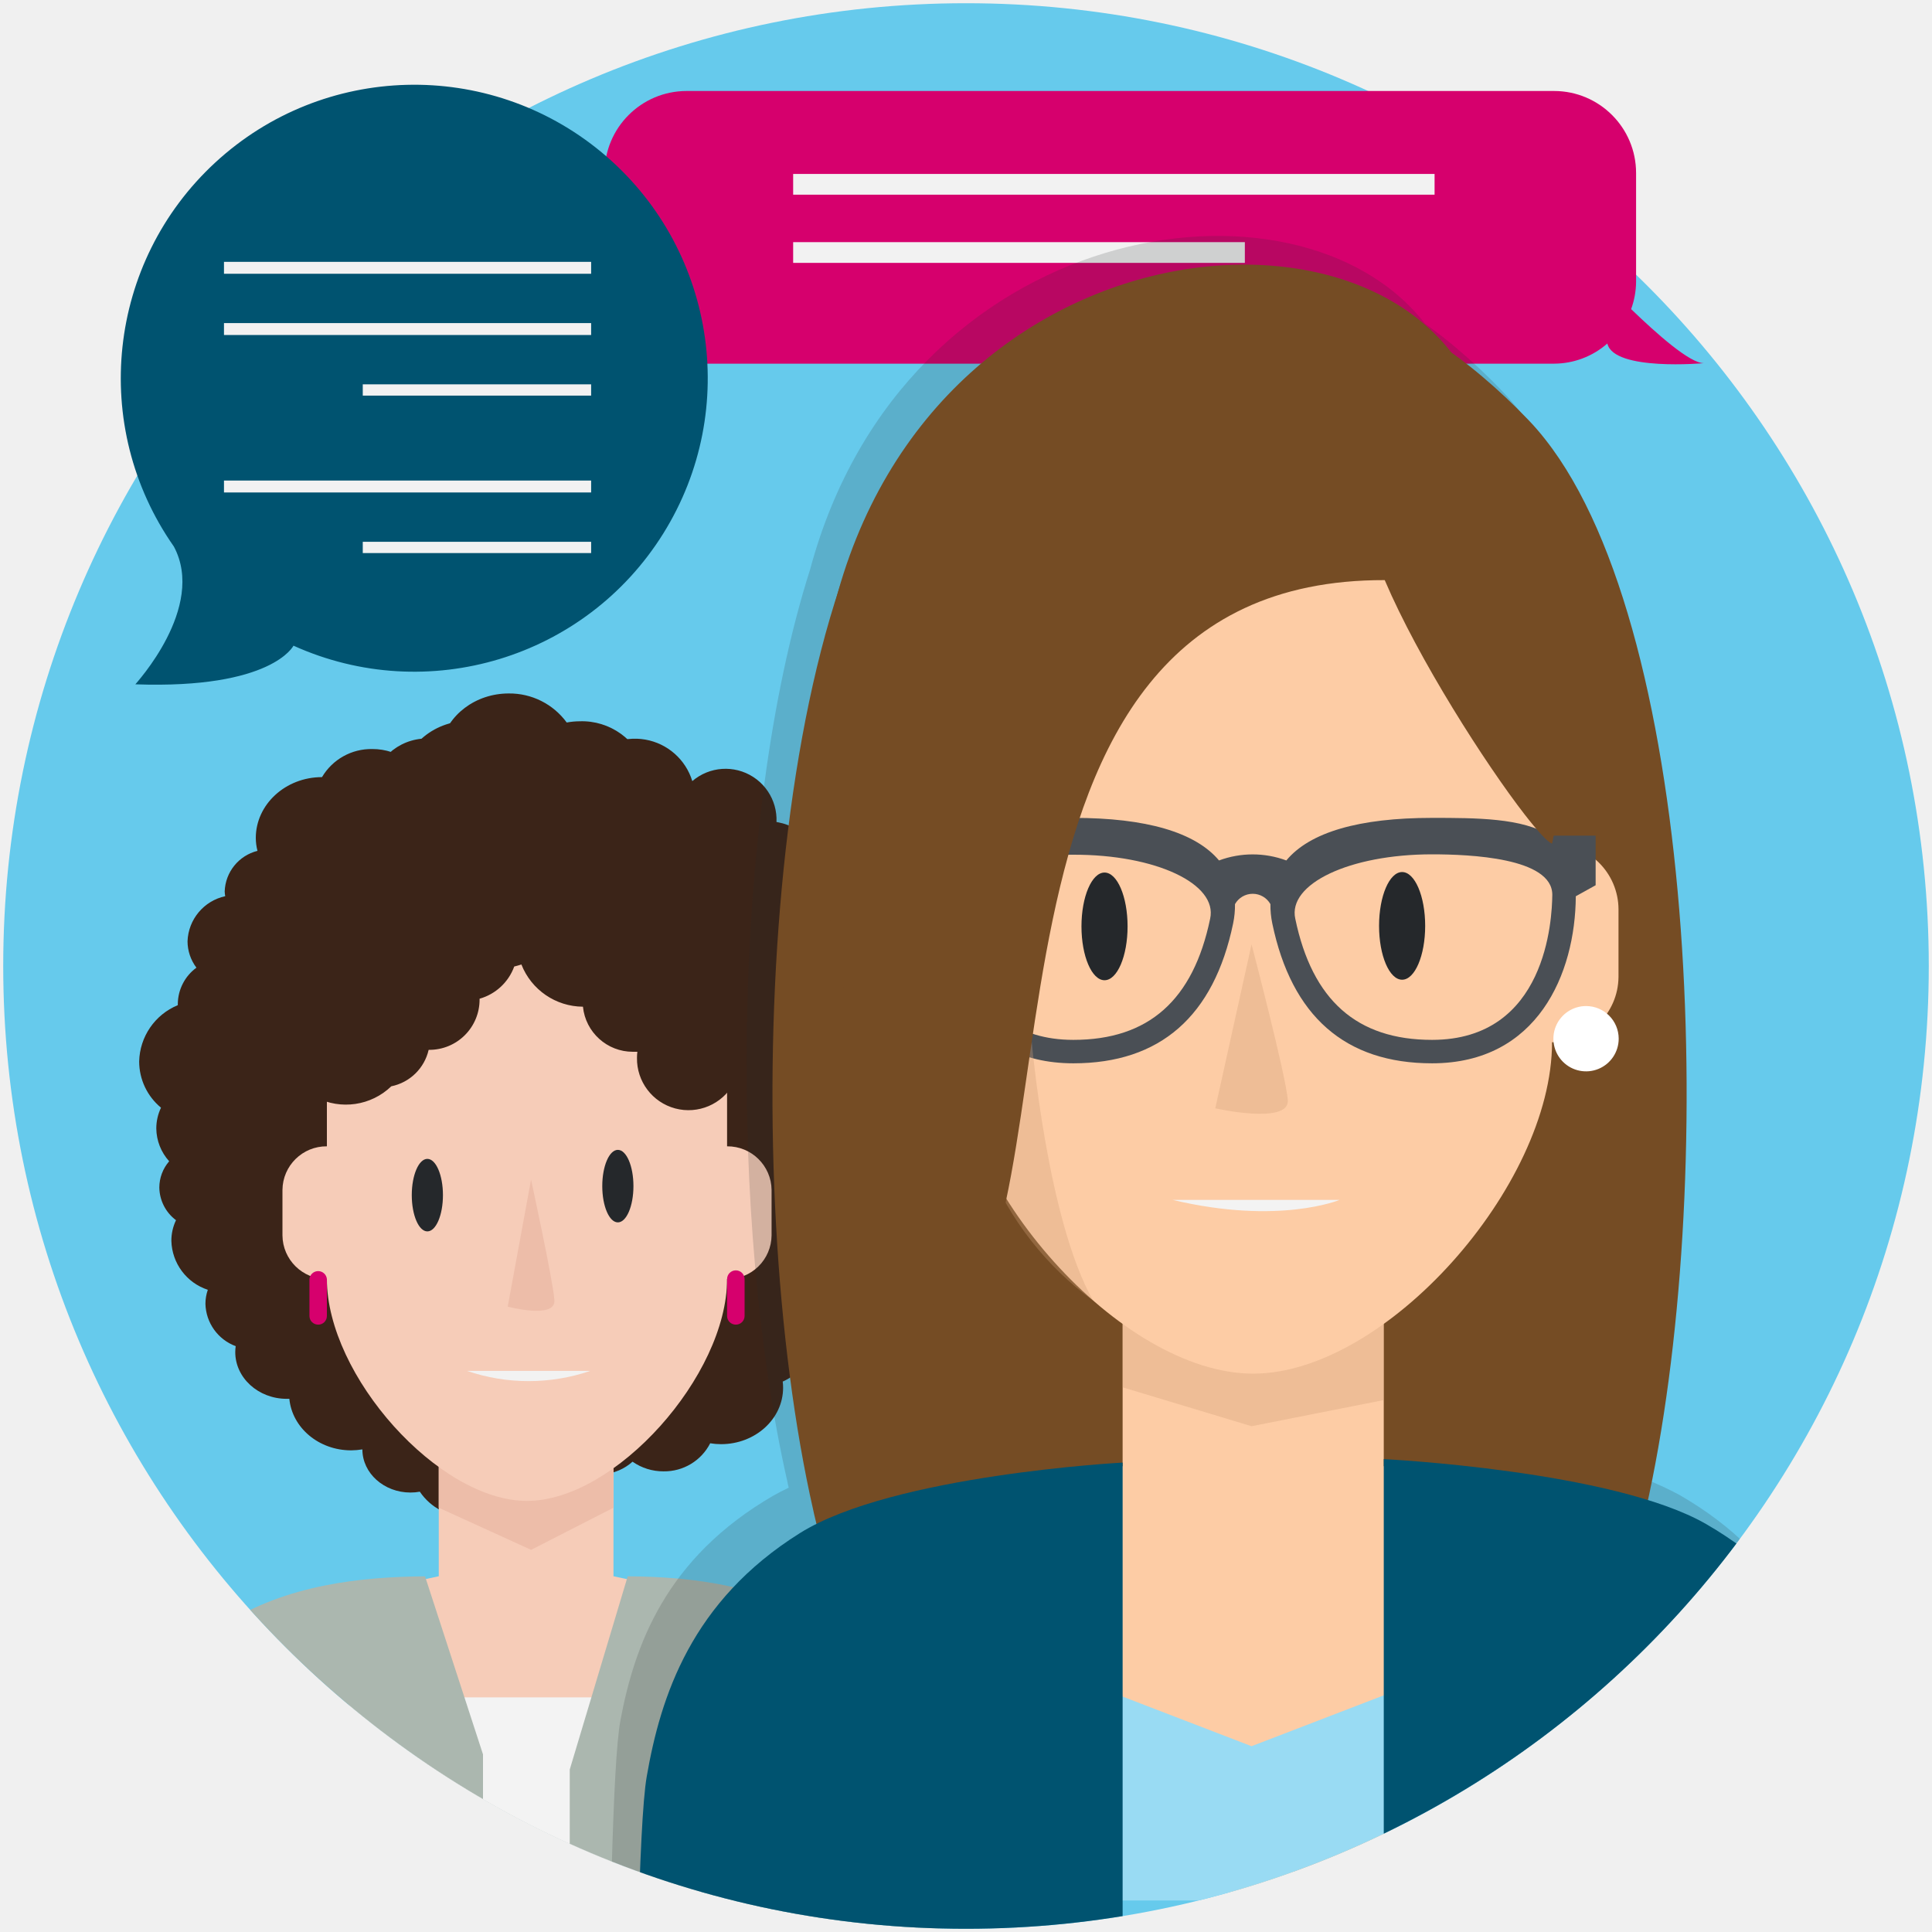
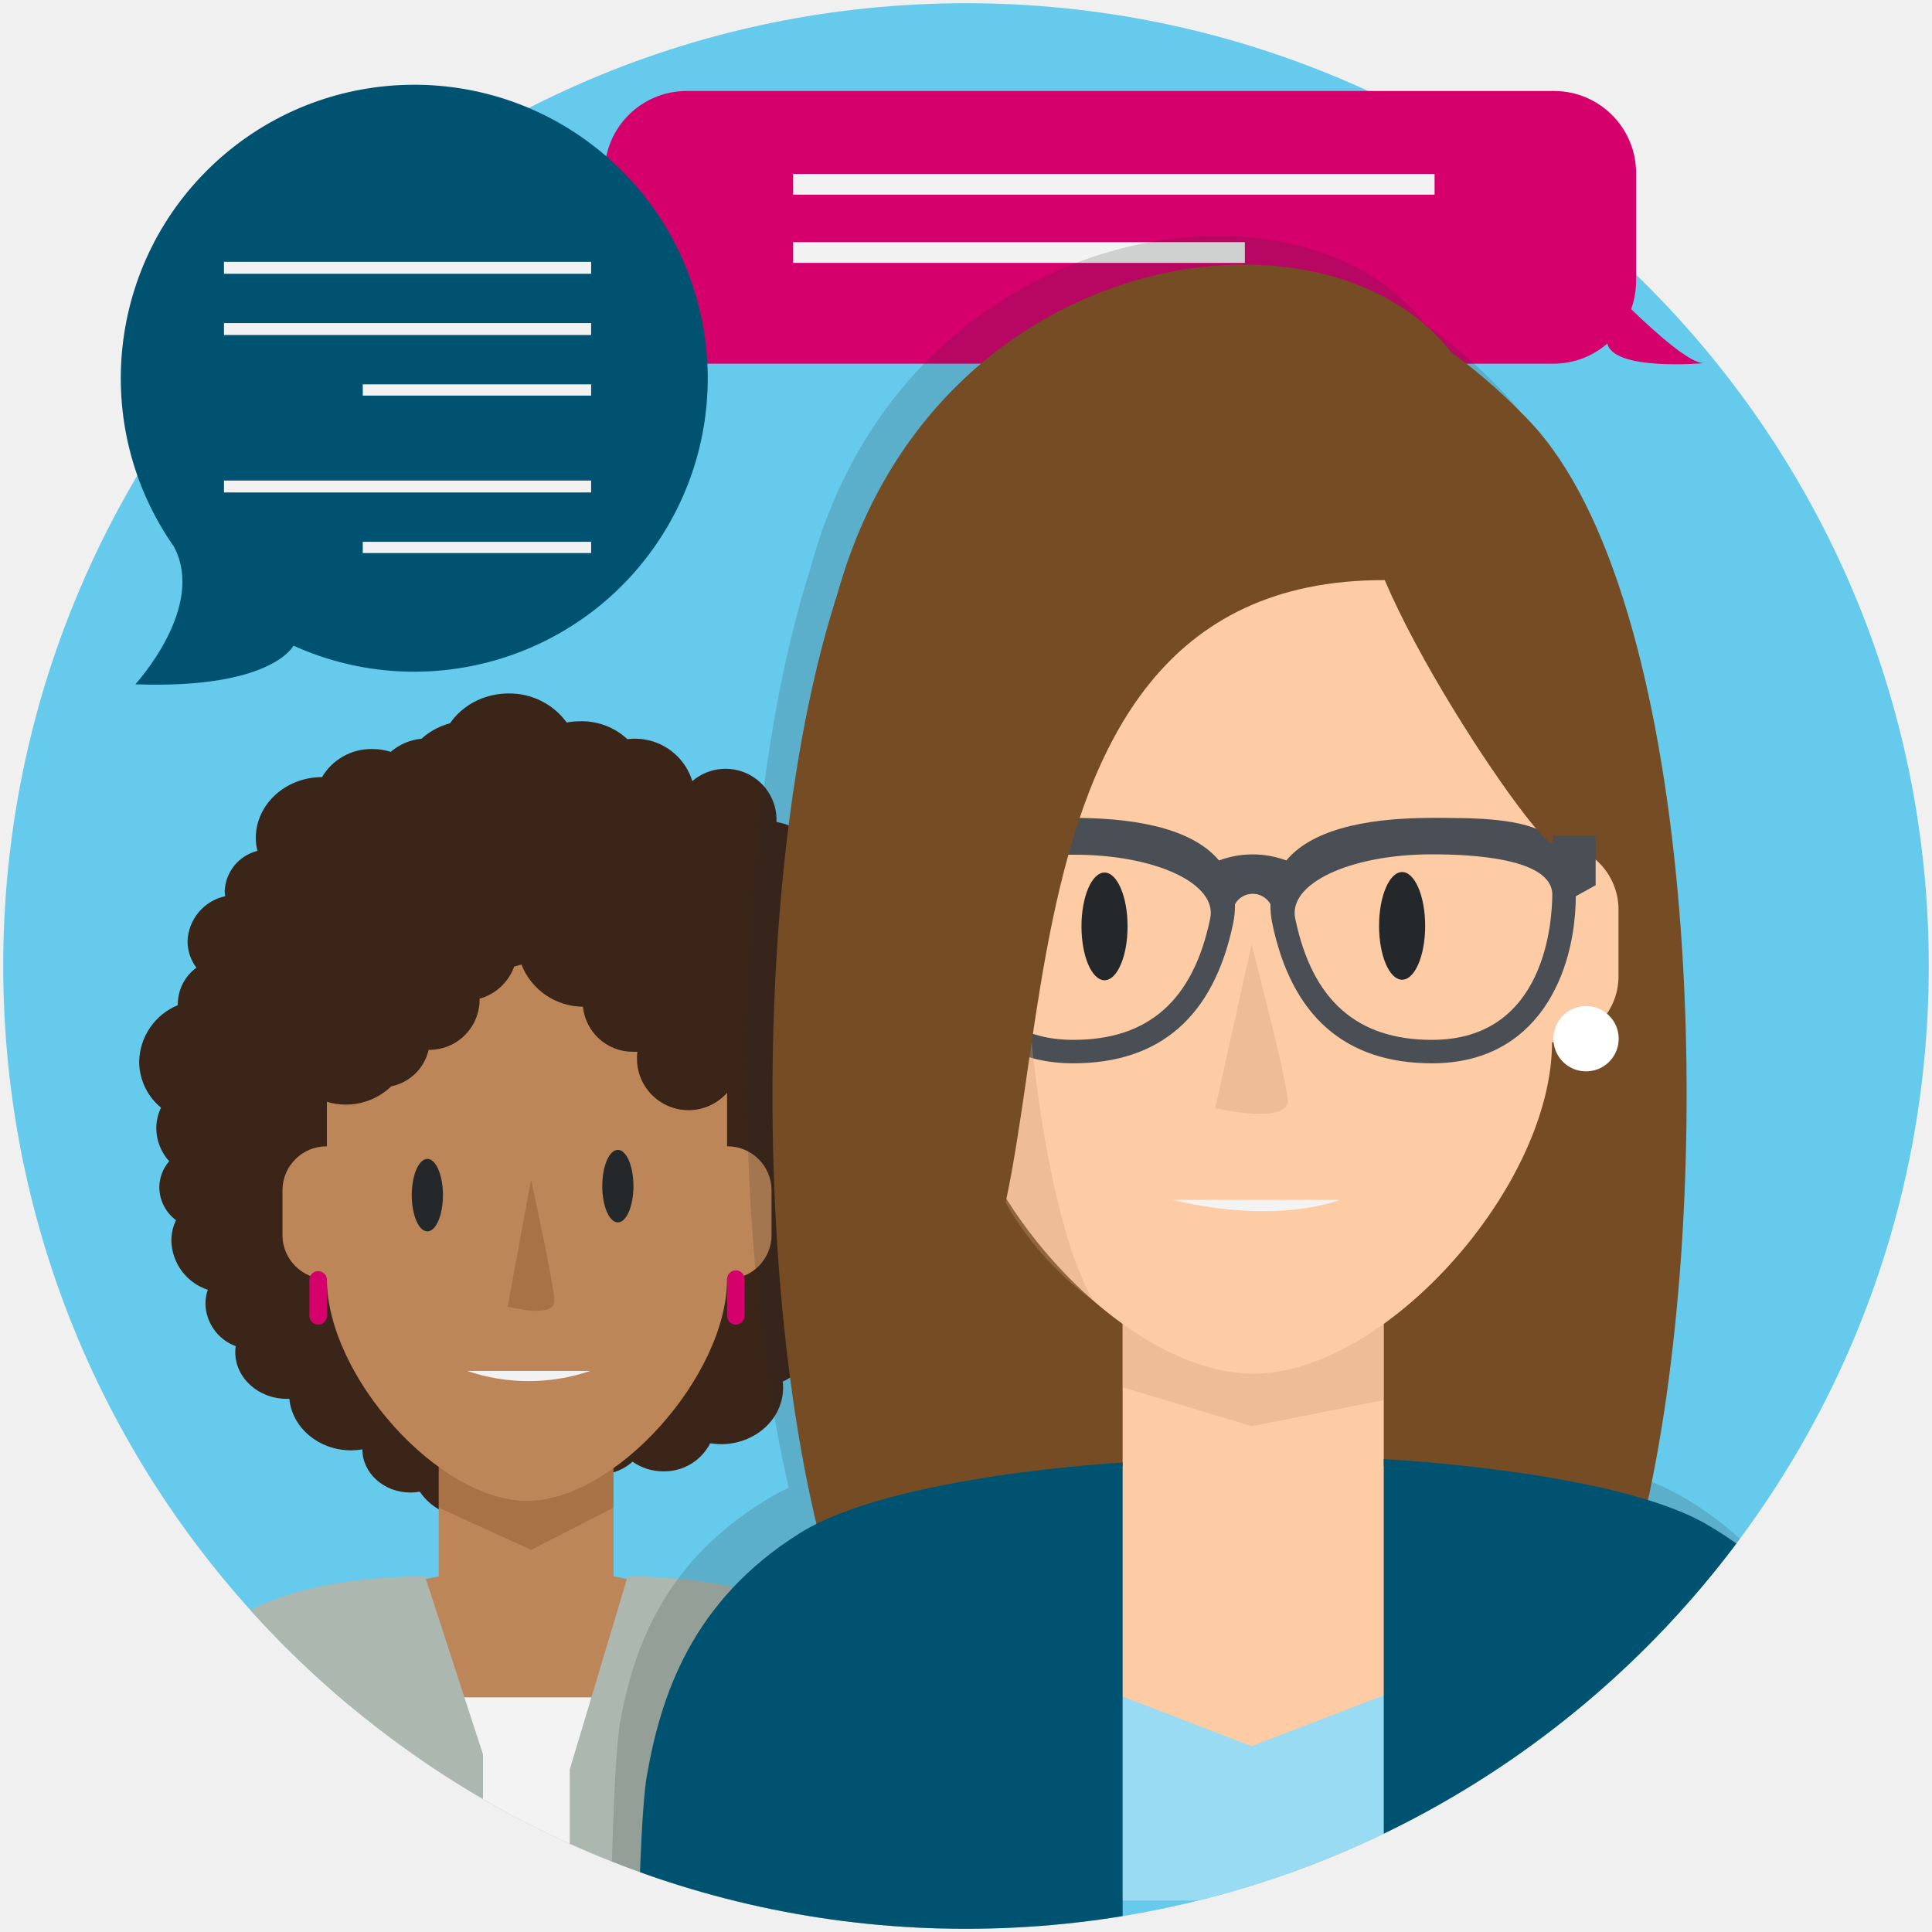
<svg xmlns="http://www.w3.org/2000/svg" viewBox="0 0 300 300">
  <defs>
-     <style>.a{fill:none;}.b{fill:#66caec;}.c{fill:#d6006d;}.d{fill:#f2f2f2;}.e{fill:#005370;}.f{clip-path:url(#a);}.g{fill:#3b2418;}.h{fill:#f6ccb8;}.i{fill:#edbda9;}.j{fill:#f3f3f3;}.k{fill:#abb7af;}.l,.m{fill:#25282b;}.m{opacity:0.17;}.n{fill:#754c24;}.o{fill:#fdcca5;}.p{fill:#cf9e76;opacity:0.33;}.q{fill:#99dbf3;}.r{fill:#fff;}.s{fill:#4a4f55;}</style>
+     <style>.a{fill:none;}.b{isolation:isolate;}.c{fill:#66caec;}.d{fill:#d6006d;}.e{fill:#f2f2f2;}.f{fill:#005370;}.g{clip-path:url(#a);}.h{fill:#3b2418;}.i{fill:#bd8658;}.j{fill:#8d6235;opacity:0.25;mix-blend-mode:multiply;}.k{fill:#f3f3f3;}.l{fill:#abb7af;}.m,.n{fill:#25282b;}.n{opacity:0.17;}.o{fill:#754c24;}.p{fill:#fdcca5;}.q{fill:#cf9e76;opacity:0.33;}.r{fill:#99dbf3;}.s{fill:#fff;}.t{fill:#4a4f55;}</style>
    <clipPath id="a">
      <circle class="a" cx="150" cy="150" r="149.5" />
    </clipPath>
  </defs>
-   <circle class="b" cx="150" cy="150" r="149.5" />
-   <path class="c" d="M253.28,48a12.65,12.65,0,0,0,.77-4.22V26.87a12.74,12.74,0,0,0-12.74-12.74H106.61A12.74,12.74,0,0,0,93.88,26.87V43.73a12.74,12.74,0,0,0,12.73,12.74h134.7a12.61,12.61,0,0,0,8.29-3.14v.06c1.09,4.27,15,3,15,3C262.45,56.47,257.19,51.77,253.28,48Z" />
-   <rect class="d" x="123.16" y="27.01" width="99.6" height="3.22" />
-   <rect class="d" x="123.16" y="37.6" width="70.14" height="3.22" />
-   <path class="e" d="M27,84.87a45.57,45.57,0,1,1,18.57,15.39h0s-3.3,6.75-24.55,6C21,106.22,32.06,94.35,27,84.87Z" />
-   <rect class="d" x="34.78" y="40.66" width="57.01" height="1.85" />
-   <rect class="d" x="34.78" y="50.17" width="57.01" height="1.85" />
-   <rect class="d" x="56.33" y="59.68" width="35.46" height="1.75" />
-   <rect class="d" x="34.78" y="74.62" width="57.01" height="1.85" />
-   <rect class="d" x="56.33" y="84.13" width="35.46" height="1.75" />
-   <g class="f">
-     <path class="g" d="M137.9,178.61a7.55,7.55,0,0,0,1.18-1.69,8,8,0,0,0,1.66-4.85,8.41,8.41,0,0,0-4.58-7.33,8.32,8.32,0,0,0,.08-1.12,8.17,8.17,0,0,0-1.59-4.82,8.31,8.31,0,0,0,1.69-5,8.92,8.92,0,0,0-6-8.21,7.61,7.61,0,0,0,.19-1.66,8.18,8.18,0,0,0-3.92-6.86,6.45,6.45,0,0,0,.47-2.4c0-3.94-3.51-7.13-7.84-7.13a8.84,8.84,0,0,0-1.79.19,8.14,8.14,0,0,0-7.81-5.22,8.81,8.81,0,0,0-2.84.47,7.55,7.55,0,0,0-6.53-3.62A10.35,10.35,0,0,0,90,112a11.49,11.49,0,0,0-2,.19,11,11,0,0,0-9-4.51c-5.19,0-9.52,3.37-10.51,7.83a8.42,8.42,0,0,0-5,2.7,9.29,9.29,0,0,0-5.68-1.9A8.88,8.88,0,0,0,50,120.67c-5.68,0-10.28,4.26-10.28,9.45a8.23,8.23,0,0,0,.26,2,6.73,6.73,0,0,0-5.09,6.31,5.82,5.82,0,0,0,.08.73,7.44,7.44,0,0,0-5.85,7,6.84,6.84,0,0,0,1.38,4.1,7.06,7.06,0,0,0-2.89,5.61c0,.07,0,.14,0,.21a9.7,9.7,0,0,0-6,8.75A9.32,9.32,0,0,0,25,172a7.5,7.5,0,0,0-.73,3.23,7.71,7.71,0,0,0,2,5.09,6.24,6.24,0,0,0-1.53,4.07,6.45,6.45,0,0,0,2.59,5.08,7.4,7.4,0,0,0-.72,3.21,8.23,8.23,0,0,0,5.66,7.6,6.61,6.61,0,0,0-.37,2.18,7.2,7.2,0,0,0,4.7,6.57,6.86,6.86,0,0,0-.07.92c0,4,3.58,7.26,8,7.26h.4c.43,4.48,4.56,8,9.6,8a11.14,11.14,0,0,0,1.74-.15c0,3.71,3.37,6.7,7.46,6.7a7.77,7.77,0,0,0,1.46-.13,8.84,8.84,0,0,0,7.46,3.9,9.31,9.31,0,0,0,4.17-1A10.73,10.73,0,0,0,83.6,237c5.19,0,9.47-3.53,10.12-8.09a7.67,7.67,0,0,0,4.5-1.94,8.32,8.32,0,0,0,4.81,1.5,8,8,0,0,0,7.25-4.36,10.2,10.2,0,0,0,1.68.14c5.32,0,9.64-3.92,9.64-8.77a7.46,7.46,0,0,0-.06-.95,8,8,0,0,0,4.73-6.38,8.73,8.73,0,0,0,5.65-7.94,8.59,8.59,0,0,0-.13-1.36,8.2,8.2,0,0,0,3.22-6.42c0-.27,0-.53,0-.78a8,8,0,0,0,5.53-7.38A7.6,7.6,0,0,0,137.9,178.61Z" />
-     <polygon class="h" points="102.04 246.21 95.26 244.76 95.26 227.47 68.13 227.47 68.13 244.76 61.35 246.21 68.13 289.02 95.26 289.02 102.04 246.21" />
-     <polygon class="i" points="68.13 227.58 68.13 234.12 82.47 240.66 95.26 234.12 95.26 227.58 68.13 227.58" />
-     <rect class="j" x="54.36" y="263.59" width="54.67" height="32.25" />
-     <rect class="j" x="54.25" y="263.59" width="54.67" height="32.25" />
-     <path class="k" d="M145.78,300.09c-.2-9.07-.5-16.25-.92-18.95-1.45-9.31-4.64-20.34-15.92-28.21-9.7-6.77-21.46-8.09-31.35-8.16v0l-.12,0-9,30v25.37Z" />
-     <path class="k" d="M66.08,244.77h0c-9.9.07-21.66,1.28-31.36,7.53-11.28,7.27-14.47,17.45-15.92,26-.42,2.49-.71,9.12-.91,17.49H75V272.42l-9-27.65Z" />
-     <path class="h" d="M112.9,178V163.9c0-15-17.34-33.9-31.07-33.9s-31.07,18.92-31.07,33.9V178a6.84,6.84,0,0,0-6.9,6.78v7.05a6.84,6.84,0,0,0,6.9,6.78c0,15,17.35,34.45,31.07,34.45s31.07-19.47,31.07-34.45a6.84,6.84,0,0,0,6.91-6.78v-7.05A6.85,6.85,0,0,0,112.9,178Z" />
-     <path class="c" d="M49.41,205.69a1.35,1.35,0,0,1-1.36-1.35v-5.72a1.36,1.36,0,0,1,2.71,0v5.72A1.34,1.34,0,0,1,49.41,205.69Z" />
-     <path class="c" d="M114.26,205.69a1.35,1.35,0,0,1-1.36-1.35v-5.72a1.36,1.36,0,0,1,2.72,0v5.72A1.35,1.35,0,0,1,114.26,205.69Z" />
-     <path class="g" d="M126.57,152.34a7.85,7.85,0,0,0,.3-9,8,8,0,0,0,1.75-5,8.1,8.1,0,0,0-6.29-7.89,7.27,7.27,0,0,0-2.07-.92,7.92,7.92,0,0,0-12.76-8.24,9.3,9.3,0,1,0-17.22,6.86,7.75,7.75,0,0,0-2.67,1.23c0-.1,0-.19,0-.28a8.36,8.36,0,0,0-3.36-6.7,8.87,8.87,0,0,0-8.83-10.2c-.17,0-.33,0-.5,0a10.6,10.6,0,0,0-2.27-.25,10.76,10.76,0,0,0-7.2,2.76,8.69,8.69,0,0,0-7.84,8.62,7.52,7.52,0,0,0-5.93,4.17A8.81,8.81,0,0,0,47.5,135a7.9,7.9,0,0,0-5.16,9.43,10,10,0,0,0,1.32,15.44,10.16,10.16,0,0,0,17.1,8.81,7.48,7.48,0,0,0,5.8-5.66h.1a7.8,7.8,0,0,0,7.81-7.81v-.13a8.06,8.06,0,0,0,5.38-5c.38-.09.75-.2,1.11-.32a10.33,10.33,0,0,0,9.56,6.56,7.78,7.78,0,0,0,7.75,7c.24,0,.47,0,.7,0a7.3,7.3,0,0,0-.06.94,8,8,0,0,0,15,4,10.25,10.25,0,1,0,12.71-15.9Z" />
-     <ellipse class="l" cx="66.36" cy="185.58" rx="2.42" ry="5.63" />
-     <ellipse class="l" cx="95.94" cy="184.18" rx="2.42" ry="5.63" />
-     <path class="i" d="M82.46,183.17l-3.62,19.72s7.45,2,7.25-1S82.46,183.17,82.46,183.17Z" />
-     <path class="d" d="M72.51,212.87H91.66A29.64,29.64,0,0,1,72.51,212.87Z" />
-     <path class="m" d="M284.7,267.12c-2.17-11.53-6.94-25.17-23.8-34.92a45.25,45.25,0,0,0-9.09-3.75c10.84-49.64,7.82-134.54-15.91-164.69a39,39,0,0,0-2.61-3,90.66,90.66,0,0,0-7.12-6.7c-1.55-1.32-3.19-2.59-4.89-3.79C201.39,24.69,140.47,33.85,125.8,88.4c-12.51,39.31-12.51,102.19-3.55,141.61.06.34.14.66.22,1-.82.39-1.61.79-2.33,1.2-16.86,9.75-21.63,23.39-23.8,34.92-.63,3.34-1.06,12.25-1.37,23.51H286.06C285.76,279.37,285.33,270.46,284.7,267.12Z" />
-     <path class="n" d="M255.56,234.45c-.08.46-.18.85-.28,1.27-1,4.34-2.15,8.37-3.38,12.05-2.13,6.34-4.39,11.59-7.28,15.53a21.17,21.17,0,0,1-4.49,4.65A19.34,19.34,0,0,1,228,271.63h-74.2a19.26,19.26,0,0,1-12.51-4,21.63,21.63,0,0,1-4.07-4.33c-2.89-3.94-5.15-9.19-7.28-15.53-1.23-3.68-2.37-7.71-3.38-12.05-.1-.42-.2-.81-.28-1.23-11.63-51.2-8.17-141.94,18.19-169.28,10.82-11.22,24.2-21.08,46.43-21.08,17.62,0,29.69,6.21,39.31,14.38a92.35,92.35,0,0,1,7.12,6.7,38.71,38.71,0,0,1,2.6,3C264,98.69,266.79,185,255.56,234.45Z" />
-     <polygon class="o" points="225 231.84 214.87 227.66 214.87 201.8 174.32 201.8 174.32 227.66 164.19 231.84 174.32 293.8 214.87 293.8 225 231.84" />
-     <polygon class="p" points="174.32 201.97 174.32 215.42 194.34 221.46 214.87 217.4 214.87 201.97 174.32 201.97" />
-     <polygon class="q" points="235.2 295.1 235.2 255.43 194.34 271.15 153.49 255.43 153.49 295.1 235.2 295.1" />
-     <path class="e" d="M214.87,295.1h75.27c-.3-11.25-.74-20.16-1.37-23.51-2.17-11.52-6.94-25.17-23.8-34.91-14.45-8.35-50.1-10.11-50.1-10.11Z" />
-     <path class="e" d="M174.32,301.35H99.05c.3-12.19.74-21.85,1.37-25.47,2.16-12.49,6.94-27.27,23.79-37.82,14.45-9.05,50.11-10.95,50.11-10.95Z" />
-     <path class="o" d="M241,131V110c0-22.4-25.92-50.68-46.44-50.68S148.15,87.55,148.15,110V131a10.23,10.23,0,0,0-10.32,10.13v10.55a10.23,10.23,0,0,0,10.32,10.13c0,22.39,25.92,51.49,46.44,51.49S241,184.23,241,161.84a10.23,10.23,0,0,0,10.32-10.13V141.16A10.23,10.23,0,0,0,241,131Z" />
-     <path class="r" d="M251.35,161.28a5.07,5.07,0,1,1-5.06-5.06A5.07,5.07,0,0,1,251.35,161.28Z" />
-     <circle class="r" cx="142.9" cy="161.28" r="5.07" />
-     <path class="s" d="M247.77,129.76h-7.13C236.56,127,229.11,127,222.37,127c-11.35,0-19,2.23-22.63,6.61a15,15,0,0,0-10.45,0C185.62,129.24,178,127,166.67,127c-6.74,0-14.19,0-18.27,2.75h-7.13v7.71l3.08,1.71c.07,12,5.94,25.94,22.32,25.94,13.48,0,21.82-7.31,24.81-21.72a14,14,0,0,0,.29-3,3.16,3.16,0,0,1,5.5,0,14,14,0,0,0,.29,3c3,14.41,11.33,21.72,24.81,21.72,16.38,0,22.25-13.92,22.32-25.94l3.08-1.71Zm-59.86,12.9c-2.63,12.66-9.57,18.81-21.24,18.81C148.9,161.47,148,142.73,148,139c0-5.76,12.85-6.28,18.67-6.28C179.51,132.69,189.11,137.26,187.91,142.66Zm34.46,18.81c-11.67,0-18.61-6.15-21.24-18.81-1.2-5.4,8.4-10,21.24-10,5.82,0,18.67.52,18.67,6.28C241,142.73,240.14,161.47,222.37,161.47Z" />
-     <ellipse class="l" cx="171.51" cy="143.85" rx="3.58" ry="8.36" />
-     <ellipse class="l" cx="217.72" cy="143.77" rx="3.58" ry="8.36" />
-     <path class="p" d="M194.34,146.64l-5.63,25.46s11.58,2.6,11.26-1.3S194.34,146.64,194.34,146.64Z" />
-     <path class="j" d="M182.09,186.32H208S198.63,190.25,182.09,186.32Z" />
-     <path class="p" d="M160.21,161.77s2.43,27.8,9.54,40.2A48.61,48.61,0,0,1,153.36,181Z" />
-     <path class="n" d="M146.22,207.13c-14.65-48.89-24.89-79.22-16.88-112.21C144.88,30.85,223.11,27.06,231,67.26,232.72,75.82,250,88.88,241,131c-.68-.24-2.21-1.9-4.23-4.5-6.06-7.81-16.52-24.13-21.75-36.42C146.22,89.9,169.25,191.93,146.22,207.13Z" />
+   <g class="b">
+     <circle class="c" cx="150" cy="150" r="149.5" />
+     <path class="d" d="M253.28,48a12.65,12.65,0,0,0,.77-4.22V26.87a12.74,12.74,0,0,0-12.74-12.74H106.61A12.74,12.74,0,0,0,93.88,26.87V43.73a12.74,12.74,0,0,0,12.73,12.74h134.7a12.61,12.61,0,0,0,8.29-3.14v.06c1.09,4.27,15,3,15,3C262.45,56.47,257.19,51.77,253.28,48Z" />
+     <rect class="e" x="123.16" y="27.01" width="99.6" height="3.22" />
+     <rect class="e" x="123.16" y="37.6" width="70.14" height="3.22" />
+     <path class="f" d="M27,84.87a45.57,45.57,0,1,1,18.57,15.39h0s-3.3,6.75-24.55,6C21,106.22,32.06,94.35,27,84.87Z" />
+     <rect class="e" x="34.78" y="40.66" width="57.01" height="1.85" />
+     <rect class="e" x="34.78" y="50.17" width="57.01" height="1.85" />
+     <rect class="e" x="56.33" y="59.68" width="35.46" height="1.75" />
+     <rect class="e" x="34.78" y="74.62" width="57.01" height="1.85" />
+     <rect class="e" x="56.33" y="84.13" width="35.46" height="1.75" />
+     <g class="g">
+       <path class="h" d="M137.9,178.61a7.55,7.55,0,0,0,1.18-1.69,8,8,0,0,0,1.66-4.85,8.41,8.41,0,0,0-4.58-7.33,8.32,8.32,0,0,0,.08-1.12,8.17,8.17,0,0,0-1.59-4.82,8.31,8.31,0,0,0,1.69-5,8.92,8.92,0,0,0-6-8.21,7.61,7.61,0,0,0,.19-1.66,8.18,8.18,0,0,0-3.92-6.86,6.45,6.45,0,0,0,.47-2.4c0-3.94-3.51-7.13-7.84-7.13a8.84,8.84,0,0,0-1.79.19,8.14,8.14,0,0,0-7.81-5.22,8.81,8.81,0,0,0-2.84.47,7.55,7.55,0,0,0-6.53-3.62A10.35,10.35,0,0,0,90,112a11.49,11.49,0,0,0-2,.19,11,11,0,0,0-9-4.51c-5.19,0-9.52,3.37-10.51,7.83a8.42,8.42,0,0,0-5,2.7,9.29,9.29,0,0,0-5.68-1.9A8.88,8.88,0,0,0,50,120.67c-5.68,0-10.28,4.26-10.28,9.45a8.23,8.23,0,0,0,.26,2,6.73,6.73,0,0,0-5.09,6.31,5.82,5.82,0,0,0,.08.73,7.44,7.44,0,0,0-5.85,7,6.84,6.84,0,0,0,1.38,4.1,7.06,7.06,0,0,0-2.89,5.61c0,.07,0,.14,0,.21a9.7,9.7,0,0,0-6,8.75A9.32,9.32,0,0,0,25,172a7.5,7.5,0,0,0-.73,3.23,7.71,7.71,0,0,0,2,5.09,6.24,6.24,0,0,0-1.53,4.07,6.45,6.45,0,0,0,2.59,5.08,7.4,7.4,0,0,0-.72,3.21,8.23,8.23,0,0,0,5.66,7.6,6.61,6.61,0,0,0-.37,2.18,7.2,7.2,0,0,0,4.7,6.57,6.86,6.86,0,0,0-.07.92c0,4,3.58,7.26,8,7.26h.4c.43,4.48,4.56,8,9.6,8a11.14,11.14,0,0,0,1.74-.15c0,3.71,3.37,6.7,7.46,6.7a7.77,7.77,0,0,0,1.46-.13,8.84,8.84,0,0,0,7.46,3.9,9.31,9.31,0,0,0,4.17-1A10.73,10.73,0,0,0,83.6,237c5.19,0,9.47-3.53,10.12-8.09a7.67,7.67,0,0,0,4.5-1.94,8.32,8.32,0,0,0,4.81,1.5,8,8,0,0,0,7.25-4.36,10.2,10.2,0,0,0,1.68.14c5.32,0,9.64-3.92,9.64-8.77a7.46,7.46,0,0,0-.06-.95,8,8,0,0,0,4.73-6.38,8.73,8.73,0,0,0,5.65-7.94,8.59,8.59,0,0,0-.13-1.36,8.2,8.2,0,0,0,3.22-6.42c0-.27,0-.53,0-.78a8,8,0,0,0,5.53-7.38A7.6,7.6,0,0,0,137.9,178.61Z" />
+       <polygon class="i" points="102.04 246.21 95.26 244.76 95.26 227.47 68.13 227.47 68.13 244.76 61.35 246.21 68.13 289.02 95.26 289.02 102.04 246.21" />
+       <polygon class="j" points="68.13 227.58 68.13 234.12 82.47 240.66 95.26 234.12 95.26 227.58 68.13 227.58" />
+       <rect class="k" x="54.36" y="263.59" width="54.67" height="32.25" />
+       <rect class="k" x="54.25" y="263.59" width="54.67" height="32.25" />
+       <path class="l" d="M145.78,300.09c-.2-9.07-.5-16.25-.92-18.95-1.45-9.31-4.64-20.34-15.92-28.21-9.7-6.77-21.46-8.09-31.35-8.16v0l-.12,0-9,30v25.37Z" />
+       <path class="l" d="M66.08,244.77h0c-9.9.07-21.66,1.28-31.36,7.53-11.28,7.27-14.47,17.45-15.92,26-.42,2.49-.71,9.12-.91,17.49H75V272.42l-9-27.65Z" />
+       <path class="i" d="M112.9,178V163.9c0-15-17.34-33.9-31.07-33.9s-31.07,18.92-31.07,33.9V178a6.84,6.84,0,0,0-6.9,6.78v7.05a6.84,6.84,0,0,0,6.9,6.78c0,15,17.35,34.45,31.07,34.45s31.07-19.47,31.07-34.45a6.84,6.84,0,0,0,6.91-6.78v-7.05A6.85,6.85,0,0,0,112.9,178Z" />
+       <path class="d" d="M49.41,205.69a1.35,1.35,0,0,1-1.36-1.35v-5.72a1.36,1.36,0,0,1,2.71,0v5.72A1.34,1.34,0,0,1,49.41,205.69Z" />
+       <path class="d" d="M114.26,205.69a1.35,1.35,0,0,1-1.36-1.35v-5.72a1.36,1.36,0,0,1,2.72,0v5.72A1.35,1.35,0,0,1,114.26,205.69Z" />
+       <path class="h" d="M126.57,152.34a7.85,7.85,0,0,0,.3-9,8,8,0,0,0,1.75-5,8.1,8.1,0,0,0-6.29-7.89,7.27,7.27,0,0,0-2.07-.92,7.92,7.92,0,0,0-12.76-8.24,9.3,9.3,0,1,0-17.22,6.86,7.75,7.75,0,0,0-2.67,1.23c0-.1,0-.19,0-.28a8.36,8.36,0,0,0-3.36-6.7,8.87,8.87,0,0,0-8.83-10.2c-.17,0-.33,0-.5,0a10.6,10.6,0,0,0-2.27-.25,10.76,10.76,0,0,0-7.2,2.76,8.69,8.69,0,0,0-7.84,8.62,7.52,7.52,0,0,0-5.93,4.17A8.81,8.81,0,0,0,47.5,135a7.9,7.9,0,0,0-5.16,9.43,10,10,0,0,0,1.32,15.44,10.16,10.16,0,0,0,17.1,8.81,7.48,7.48,0,0,0,5.8-5.66h.1a7.8,7.8,0,0,0,7.81-7.81v-.13a8.06,8.06,0,0,0,5.38-5c.38-.09.75-.2,1.11-.32a10.33,10.33,0,0,0,9.56,6.56,7.78,7.78,0,0,0,7.75,7c.24,0,.47,0,.7,0a7.3,7.3,0,0,0-.06.94,8,8,0,0,0,15,4,10.25,10.25,0,1,0,12.71-15.9Z" />
+       <ellipse class="m" cx="66.36" cy="185.58" rx="2.42" ry="5.63" />
+       <ellipse class="m" cx="95.94" cy="184.18" rx="2.42" ry="5.63" />
+       <path class="j" d="M82.46,183.17l-3.62,19.72s7.45,2,7.25-1S82.46,183.17,82.46,183.17Z" />
+       <path class="e" d="M72.51,212.87H91.66A29.64,29.64,0,0,1,72.51,212.87Z" />
+       <path class="n" d="M284.7,267.12c-2.17-11.53-6.94-25.17-23.8-34.92a45.25,45.25,0,0,0-9.09-3.75c10.84-49.64,7.82-134.54-15.91-164.69a39,39,0,0,0-2.61-3,90.66,90.66,0,0,0-7.12-6.7c-1.55-1.32-3.19-2.59-4.89-3.79C201.39,24.69,140.47,33.85,125.8,88.4c-12.51,39.31-12.51,102.19-3.55,141.61.06.34.14.66.22,1-.82.39-1.61.79-2.33,1.2-16.86,9.75-21.63,23.39-23.8,34.92-.63,3.34-1.06,12.25-1.37,23.51H286.06C285.76,279.37,285.33,270.46,284.7,267.12Z" />
+       <path class="o" d="M255.56,234.45c-.08.46-.18.85-.28,1.27-1,4.34-2.15,8.37-3.38,12.05-2.13,6.34-4.39,11.59-7.28,15.53a21.17,21.17,0,0,1-4.49,4.65A19.34,19.34,0,0,1,228,271.63h-74.2a19.26,19.26,0,0,1-12.51-4,21.63,21.63,0,0,1-4.07-4.33c-2.89-3.94-5.15-9.19-7.28-15.53-1.23-3.68-2.37-7.71-3.38-12.05-.1-.42-.2-.81-.28-1.23-11.63-51.2-8.17-141.94,18.19-169.28,10.82-11.22,24.2-21.08,46.43-21.08,17.62,0,29.69,6.21,39.31,14.38a92.35,92.35,0,0,1,7.12,6.7,38.71,38.71,0,0,1,2.6,3C264,98.69,266.79,185,255.56,234.45Z" />
+       <polygon class="p" points="225 231.84 214.87 227.66 214.87 201.8 174.32 201.8 174.32 227.66 164.19 231.84 174.32 293.8 214.87 293.8 225 231.84" />
+       <polygon class="q" points="174.32 201.97 174.32 215.42 194.34 221.46 214.87 217.4 214.87 201.97 174.32 201.97" />
+       <polygon class="r" points="235.2 295.1 235.2 255.43 194.34 271.15 153.49 255.43 153.49 295.1 235.2 295.1" />
+       <path class="f" d="M214.87,295.1h75.27c-.3-11.25-.74-20.16-1.37-23.51-2.17-11.52-6.94-25.17-23.8-34.91-14.45-8.35-50.1-10.11-50.1-10.11Z" />
+       <path class="f" d="M174.32,301.35H99.05c.3-12.19.74-21.85,1.37-25.47,2.16-12.49,6.94-27.27,23.79-37.82,14.45-9.05,50.11-10.95,50.11-10.95Z" />
+       <path class="p" d="M241,131V110c0-22.4-25.92-50.68-46.44-50.68S148.15,87.55,148.15,110V131a10.23,10.23,0,0,0-10.32,10.13v10.55a10.23,10.23,0,0,0,10.32,10.13c0,22.39,25.92,51.49,46.44,51.49S241,184.23,241,161.84a10.23,10.23,0,0,0,10.32-10.13V141.16A10.23,10.23,0,0,0,241,131Z" />
+       <path class="s" d="M251.35,161.28a5.07,5.07,0,1,1-5.06-5.06A5.07,5.07,0,0,1,251.35,161.28Z" />
+       <circle class="s" cx="142.9" cy="161.28" r="5.07" />
+       <path class="t" d="M247.77,129.76h-7.13C236.56,127,229.11,127,222.37,127c-11.35,0-19,2.23-22.63,6.61a15,15,0,0,0-10.45,0C185.62,129.24,178,127,166.67,127c-6.74,0-14.19,0-18.27,2.75h-7.13v7.71l3.08,1.71c.07,12,5.94,25.94,22.32,25.94,13.48,0,21.82-7.31,24.81-21.72a14,14,0,0,0,.29-3,3.16,3.16,0,0,1,5.5,0,14,14,0,0,0,.29,3c3,14.41,11.33,21.72,24.81,21.72,16.38,0,22.25-13.92,22.32-25.94l3.08-1.71Zm-59.86,12.9c-2.63,12.66-9.57,18.81-21.24,18.81C148.9,161.47,148,142.73,148,139c0-5.76,12.85-6.28,18.67-6.28C179.51,132.69,189.11,137.26,187.91,142.66Zm34.46,18.81c-11.67,0-18.61-6.15-21.24-18.81-1.2-5.4,8.4-10,21.24-10,5.82,0,18.67.52,18.67,6.28C241,142.73,240.14,161.47,222.37,161.47Z" />
+       <ellipse class="m" cx="171.51" cy="143.85" rx="3.58" ry="8.36" />
+       <ellipse class="m" cx="217.72" cy="143.77" rx="3.58" ry="8.36" />
+       <path class="q" d="M194.34,146.64l-5.63,25.46s11.58,2.6,11.26-1.3S194.34,146.64,194.34,146.64Z" />
+       <path class="k" d="M182.09,186.32H208S198.63,190.25,182.09,186.32Z" />
+       <path class="q" d="M160.21,161.77s2.43,27.8,9.54,40.2A48.61,48.61,0,0,1,153.36,181Z" />
+       <path class="o" d="M146.22,207.13c-14.65-48.89-24.89-79.22-16.88-112.21C144.88,30.85,223.11,27.06,231,67.26,232.72,75.82,250,88.88,241,131c-.68-.24-2.21-1.9-4.23-4.5-6.06-7.81-16.52-24.13-21.75-36.42C146.22,89.9,169.25,191.93,146.22,207.13Z" />
+     </g>
  </g>
</svg>
